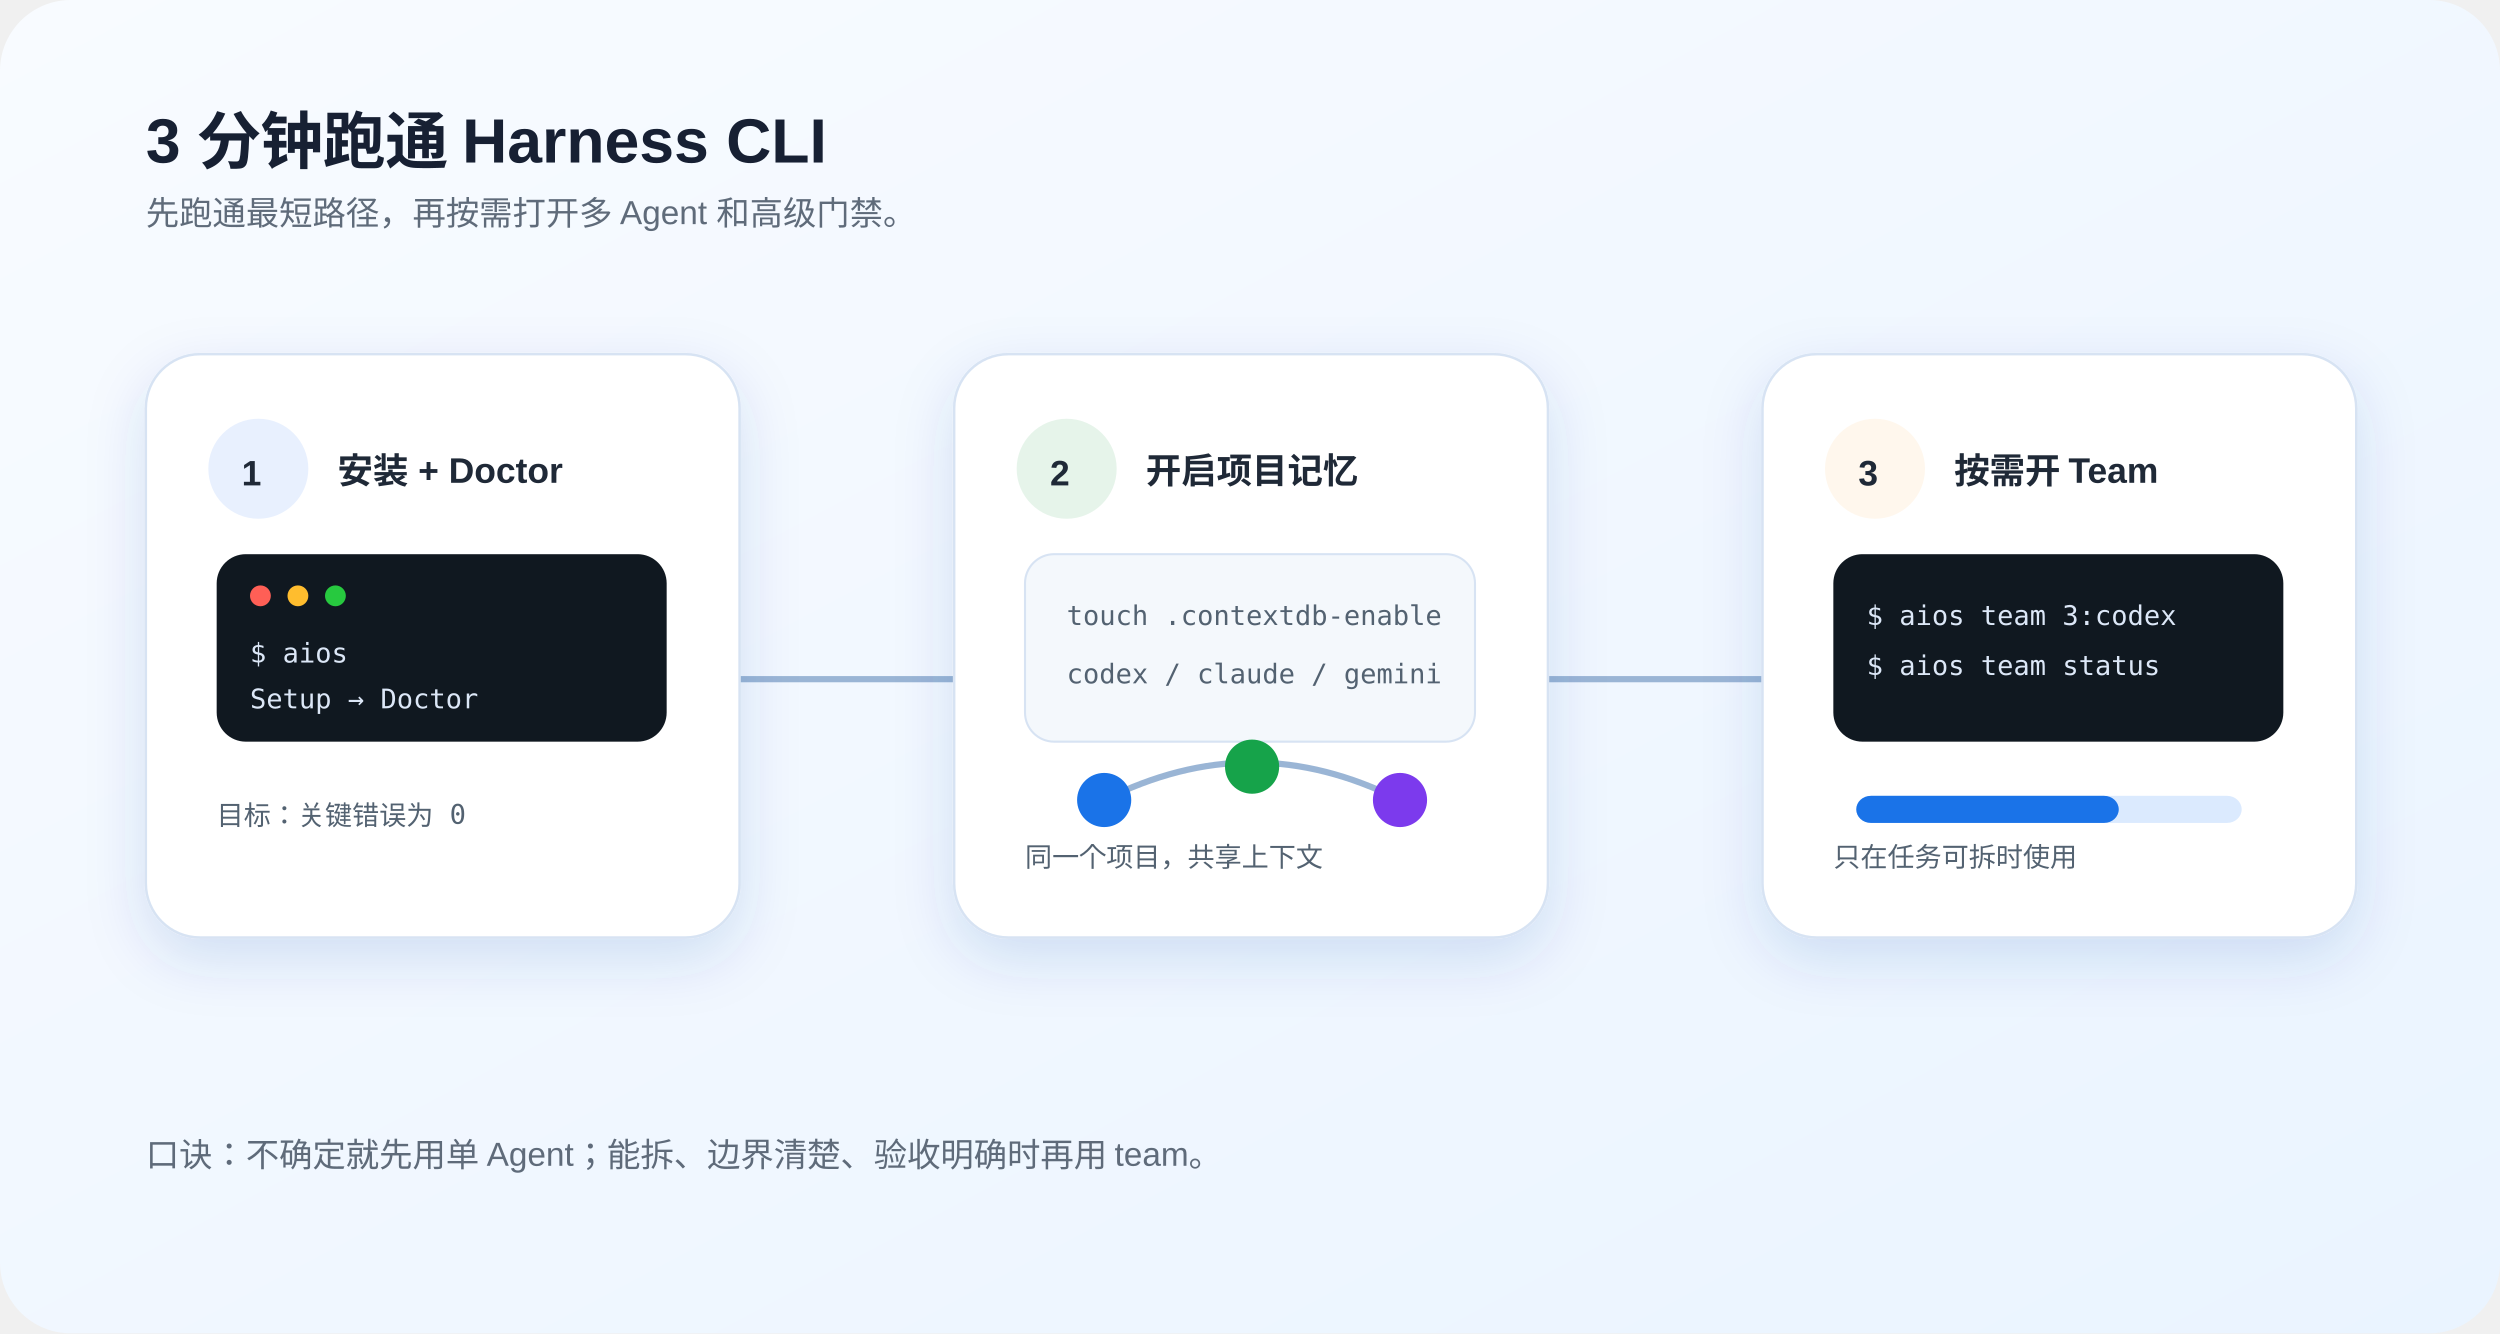
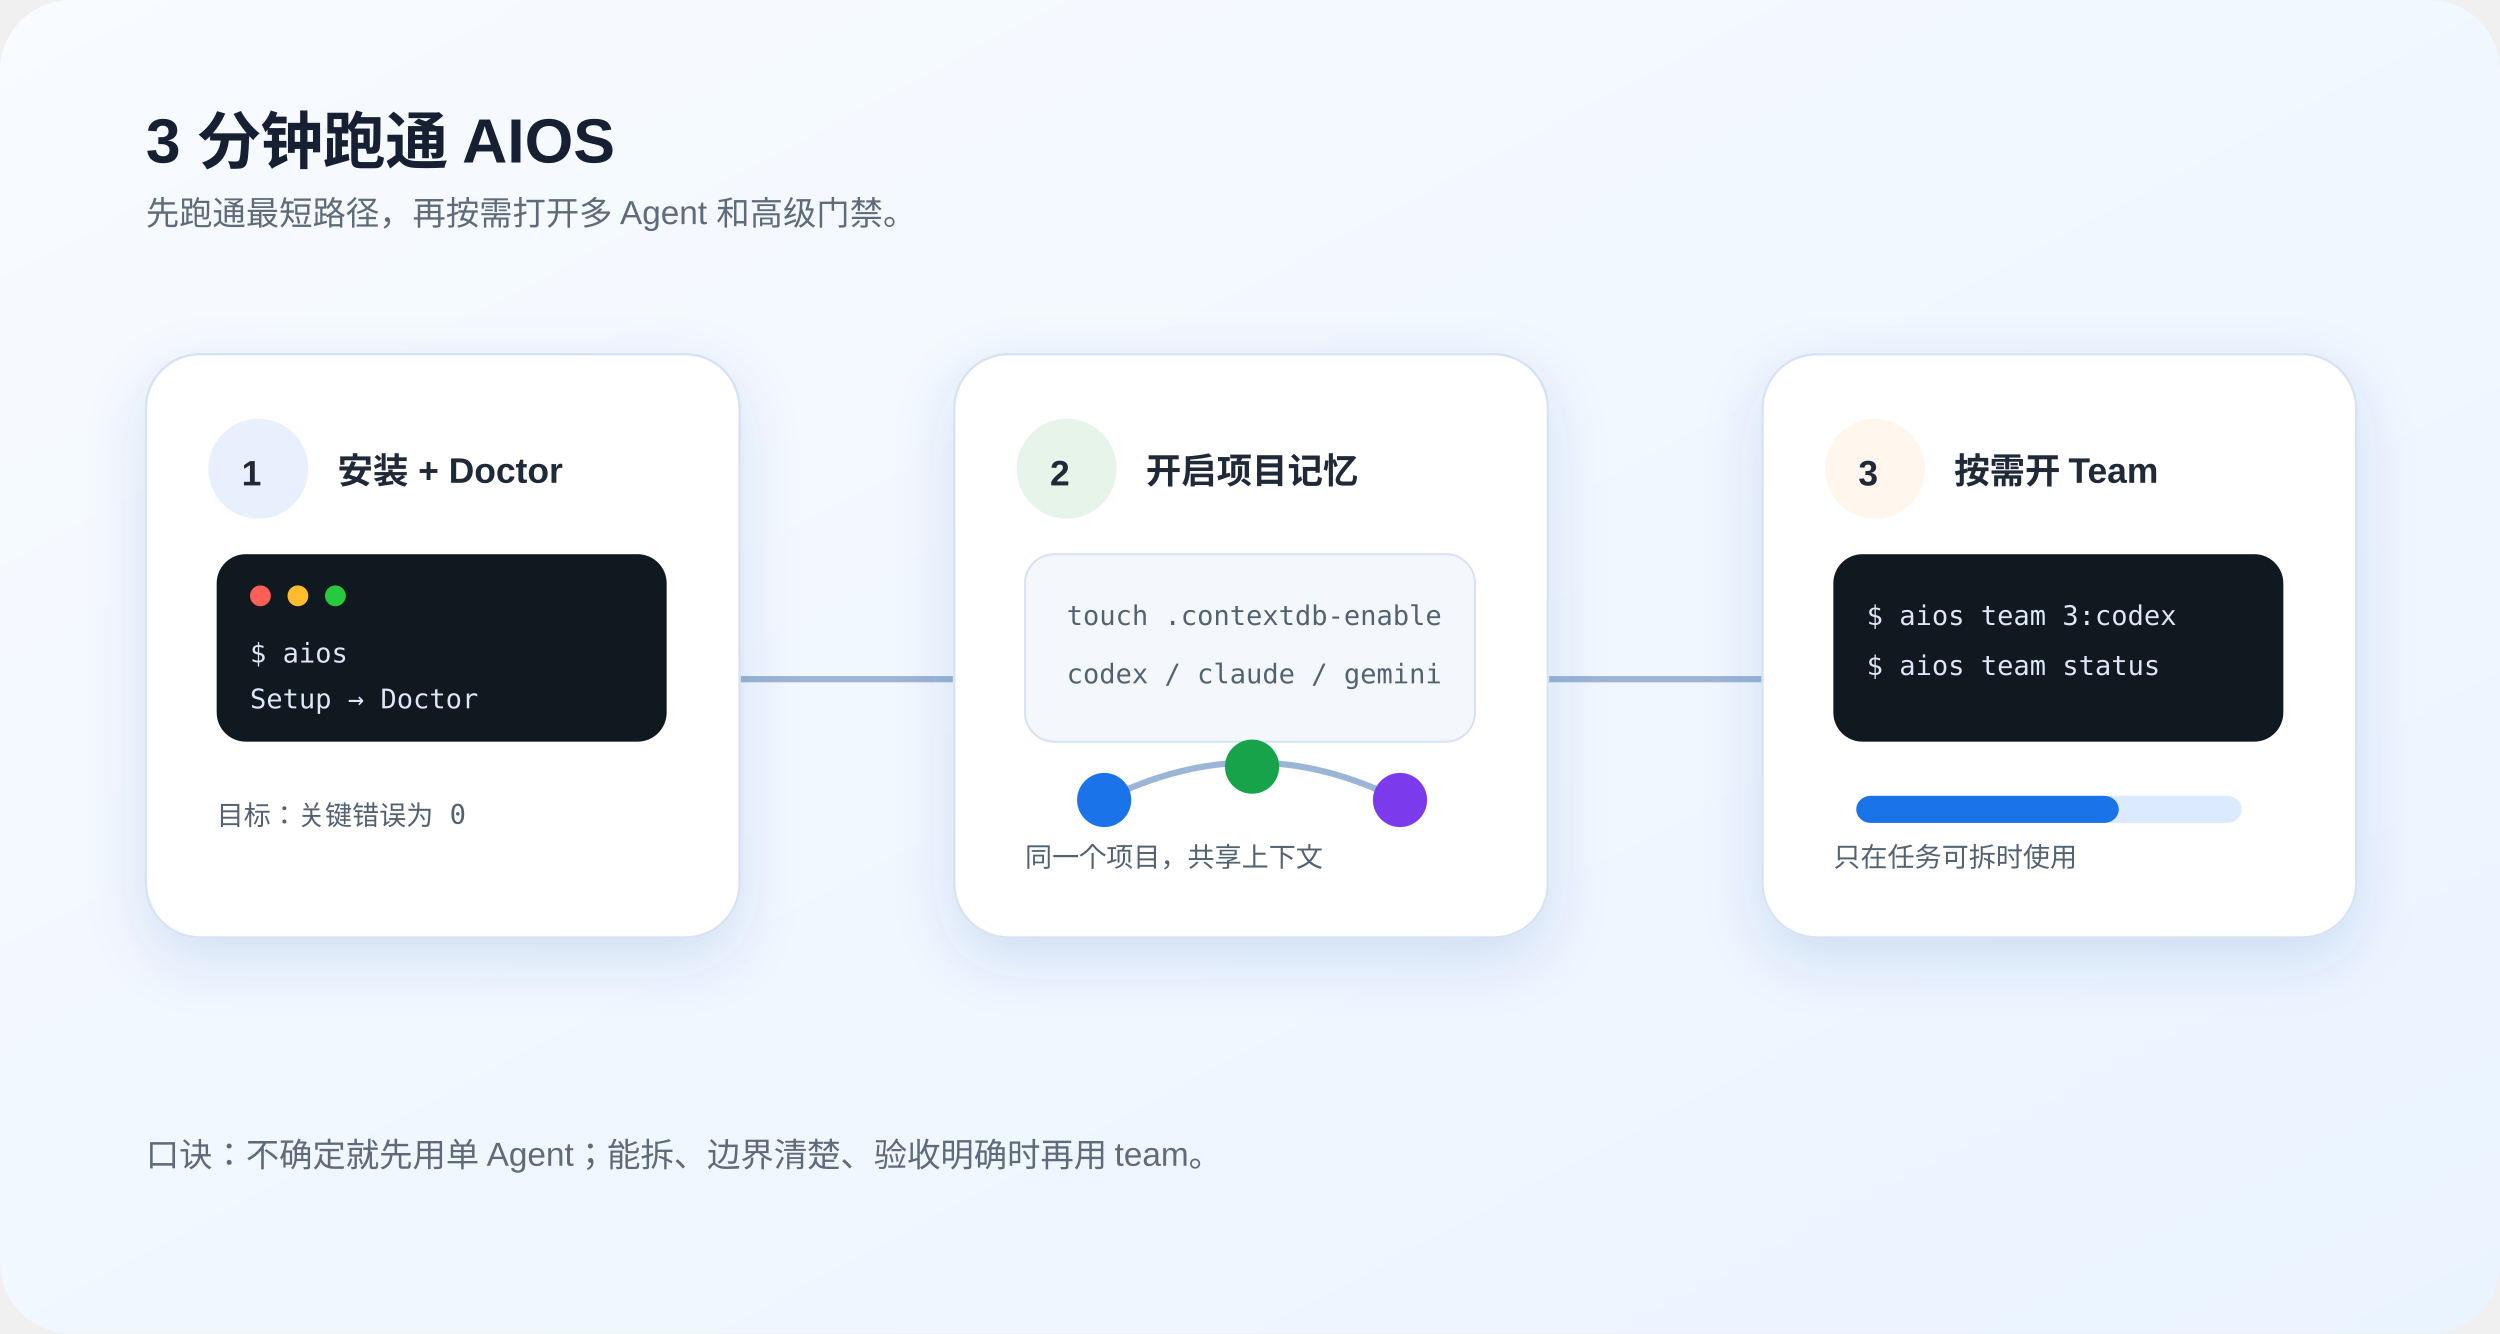
<svg xmlns="http://www.w3.org/2000/svg" width="1200" height="640" viewBox="0 0 1200 640" role="img" aria-labelledby="title desc">
  <defs>
    <linearGradient id="bg" x1="0" y1="0" x2="1" y2="1">
      <stop offset="0" stop-color="#f8fbff" />
      <stop offset="1" stop-color="#eaf4ff" />
    </linearGradient>
    <linearGradient id="ink" x1="0" y1="0" x2="1" y2="0">
      <stop offset="0" stop-color="#1a73e8" />
      <stop offset="1" stop-color="#00a884" />
    </linearGradient>
    <filter id="shadow" x="-10%" y="-10%" width="120%" height="130%">
      <feDropShadow dx="0" dy="10" stdDeviation="14" flood-color="#174ea6" flood-opacity="0.14" />
    </filter>
    <style>
    .title{font:700 30px 'Google Sans','Segoe UI',Arial,sans-serif;fill:#172033}.subtitle{font:500 16px 'Google Sans Text','Segoe UI',Arial,sans-serif;fill:#5f6b7a}.label{font:700 17px 'Google Sans','Segoe UI',Arial,sans-serif;fill:#1f2937}.small{font:500 13px 'Roboto Mono','SFMono-Regular',monospace;fill:#536271}.tiny{font:600 12px 'Google Sans Text','Segoe UI',Arial,sans-serif;fill:#657285}.card{fill:#fff;stroke:#d7e3f3;stroke-width:1.2;filter:url(#shadow)}.terminal{fill:#101820}.termText{font:500 13px 'Roboto Mono','SFMono-Regular',monospace;fill:#dce7f7}.green{fill:#16a34a}.blue{fill:#1a73e8}.amber{fill:#f59e0b}.red{fill:#ef4444}.muted{fill:#edf4fb;stroke:#d7e3f3;stroke-width:1}.line{stroke:#9ab5d5;stroke-width:3;fill:none;stroke-linecap:round;stroke-linejoin:round}.arrow{marker-end:url(#arrow)}
  </style>
    <marker id="arrow" viewBox="0 0 10 10" refX="8" refY="5" markerWidth="7" markerHeight="7" orient="auto-start-reverse">
      <path d="M0,0 L10,5 L0,10 z" fill="#6c8fb8" />
    </marker>
  </defs>
  <rect width="1200" height="640" rx="34" fill="url(#bg)" />
-   <text x="70" y="78" class="title">3 分钟跑通 Harness CLI</text>
+   <text x="70" y="78" class="title">3 分钟跑通 AIOS</text>
  <text x="70" y="108" class="subtitle">先跑通最短路径，再按需打开多 Agent 和高级门禁。</text>
  <path d="M245 326 H954" class="line arrow" />
  <g transform="translate(70,170)">
    <rect class="card" width="285" height="280" rx="26" />
    <circle cx="54" cy="55" r="24" fill="#e8f0fe" />
    <text x="46" y="63" class="label" fill="#1a73e8">1</text>
    <text x="92" y="62" class="label">安装 + Doctor</text>
    <rect x="34" y="96" width="216" height="90" rx="14" class="terminal" />
    <circle cx="55" cy="116" r="5" fill="#ff5f56" />
    <circle cx="73" cy="116" r="5" fill="#ffbd2e" />
    <circle cx="91" cy="116" r="5" fill="#27c93f" />
    <text x="50" y="148" class="termText">$ aios</text>
    <text x="50" y="170" class="termText">Setup → Doctor</text>
    <text x="34" y="226" class="small">目标：关键错误为 0</text>
  </g>
  <g transform="translate(458,170)">
    <rect class="card" width="285" height="280" rx="26" />
    <circle cx="54" cy="55" r="24" fill="#e6f4ea" />
    <text x="46" y="63" class="label" fill="#16a34a">2</text>
    <text x="92" y="62" class="label">开启项目记忆</text>
    <rect x="34" y="96" width="216" height="90" rx="14" fill="#f4f8fc" stroke="#d7e3f3" />
    <text x="54" y="130" class="small">touch .contextdb-enable</text>
    <text x="54" y="158" class="small">codex / claude / gemini</text>
    <path d="M72 214 C120 190 166 190 214 214" class="line" />
    <circle cx="72" cy="214" r="13" class="blue" />
    <circle cx="143" cy="198" r="13" class="green" />
    <circle cx="214" cy="214" r="13" fill="#7c3aed" />
    <text x="34" y="246" class="small">同一个项目，共享上下文</text>
  </g>
  <g transform="translate(846,170)">
    <rect class="card" width="285" height="280" rx="26" />
    <circle cx="54" cy="55" r="24" fill="#fff7ed" />
    <text x="46" y="63" class="label" fill="#f59e0b">3</text>
    <text x="92" y="62" class="label">按需开 Team</text>
    <rect x="34" y="96" width="216" height="90" rx="14" class="terminal" />
    <text x="50" y="130" class="termText">$ aios team 3:codex</text>
    <text x="50" y="154" class="termText">$ aios team status</text>
    <rect x="45" y="212" width="185" height="13" rx="7" fill="#dbeafe" />
    <rect x="45" y="212" width="126" height="13" rx="7" fill="#1a73e8" />
    <text x="34" y="246" class="small">只在任务可拆时使用</text>
  </g>
  <text x="70" y="560" class="subtitle">口诀：不确定就先用单 Agent；能拆、边界清楚、验收明确时再用 team。</text>
</svg>
